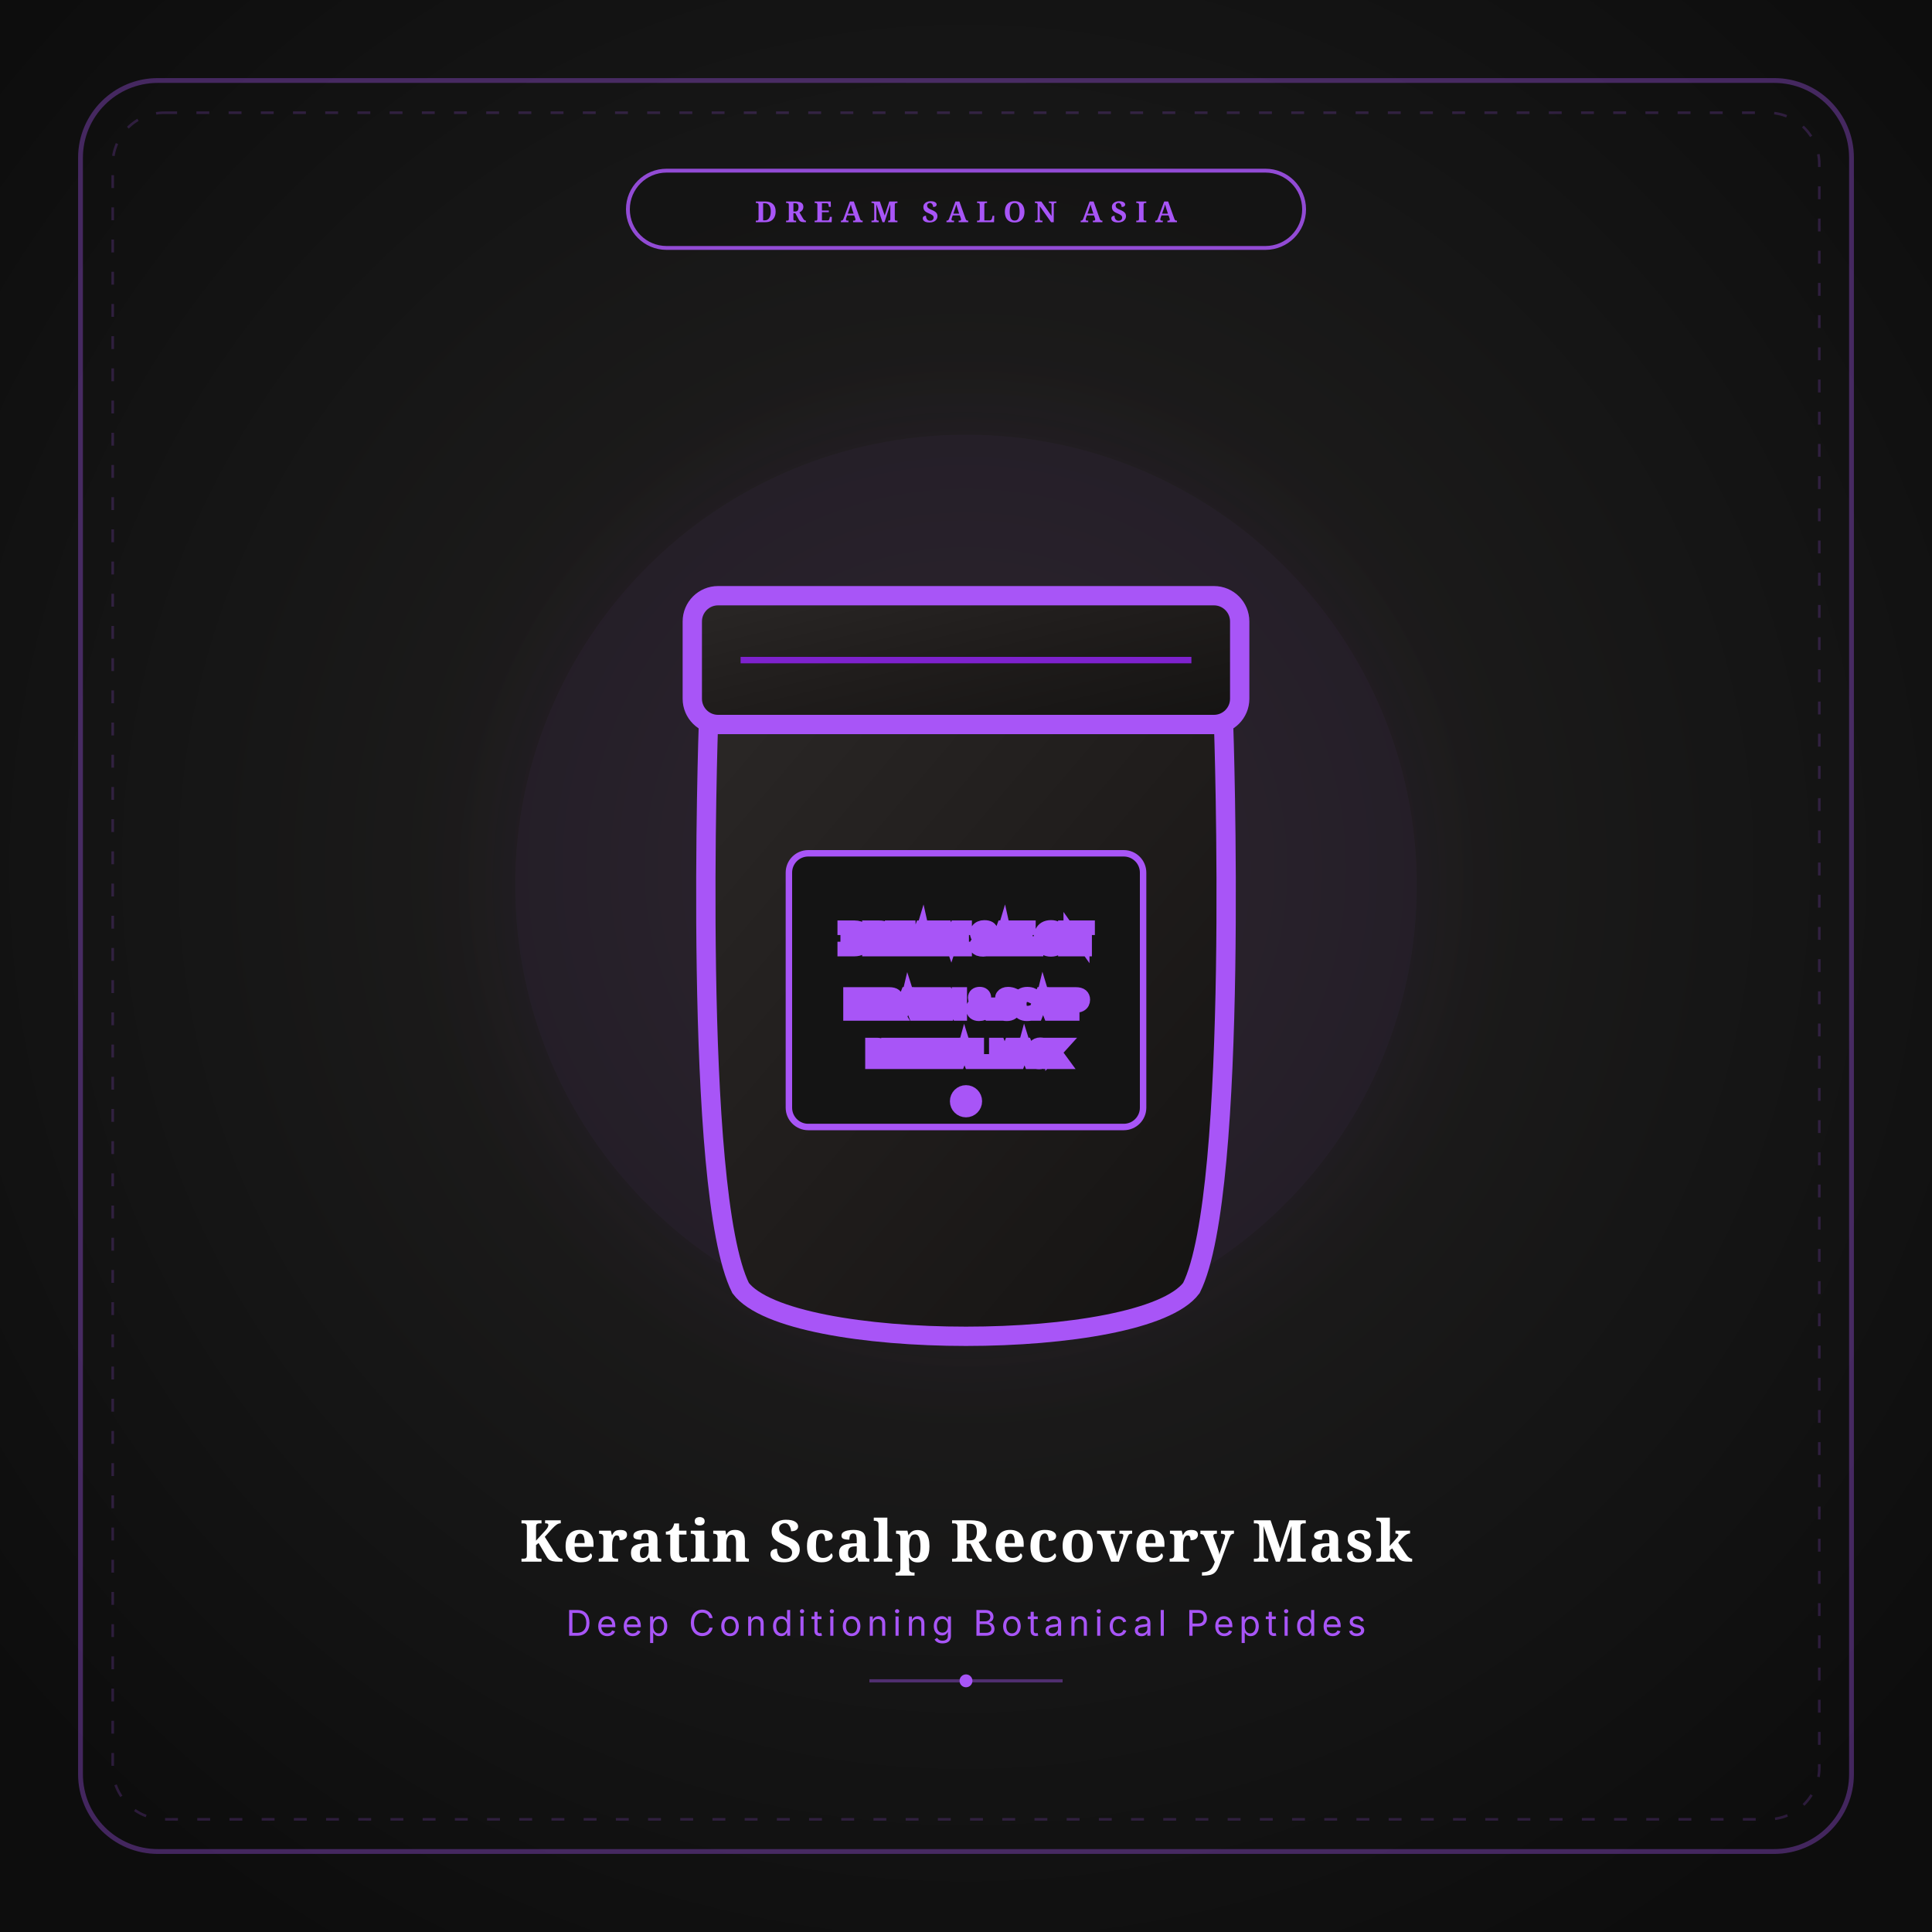
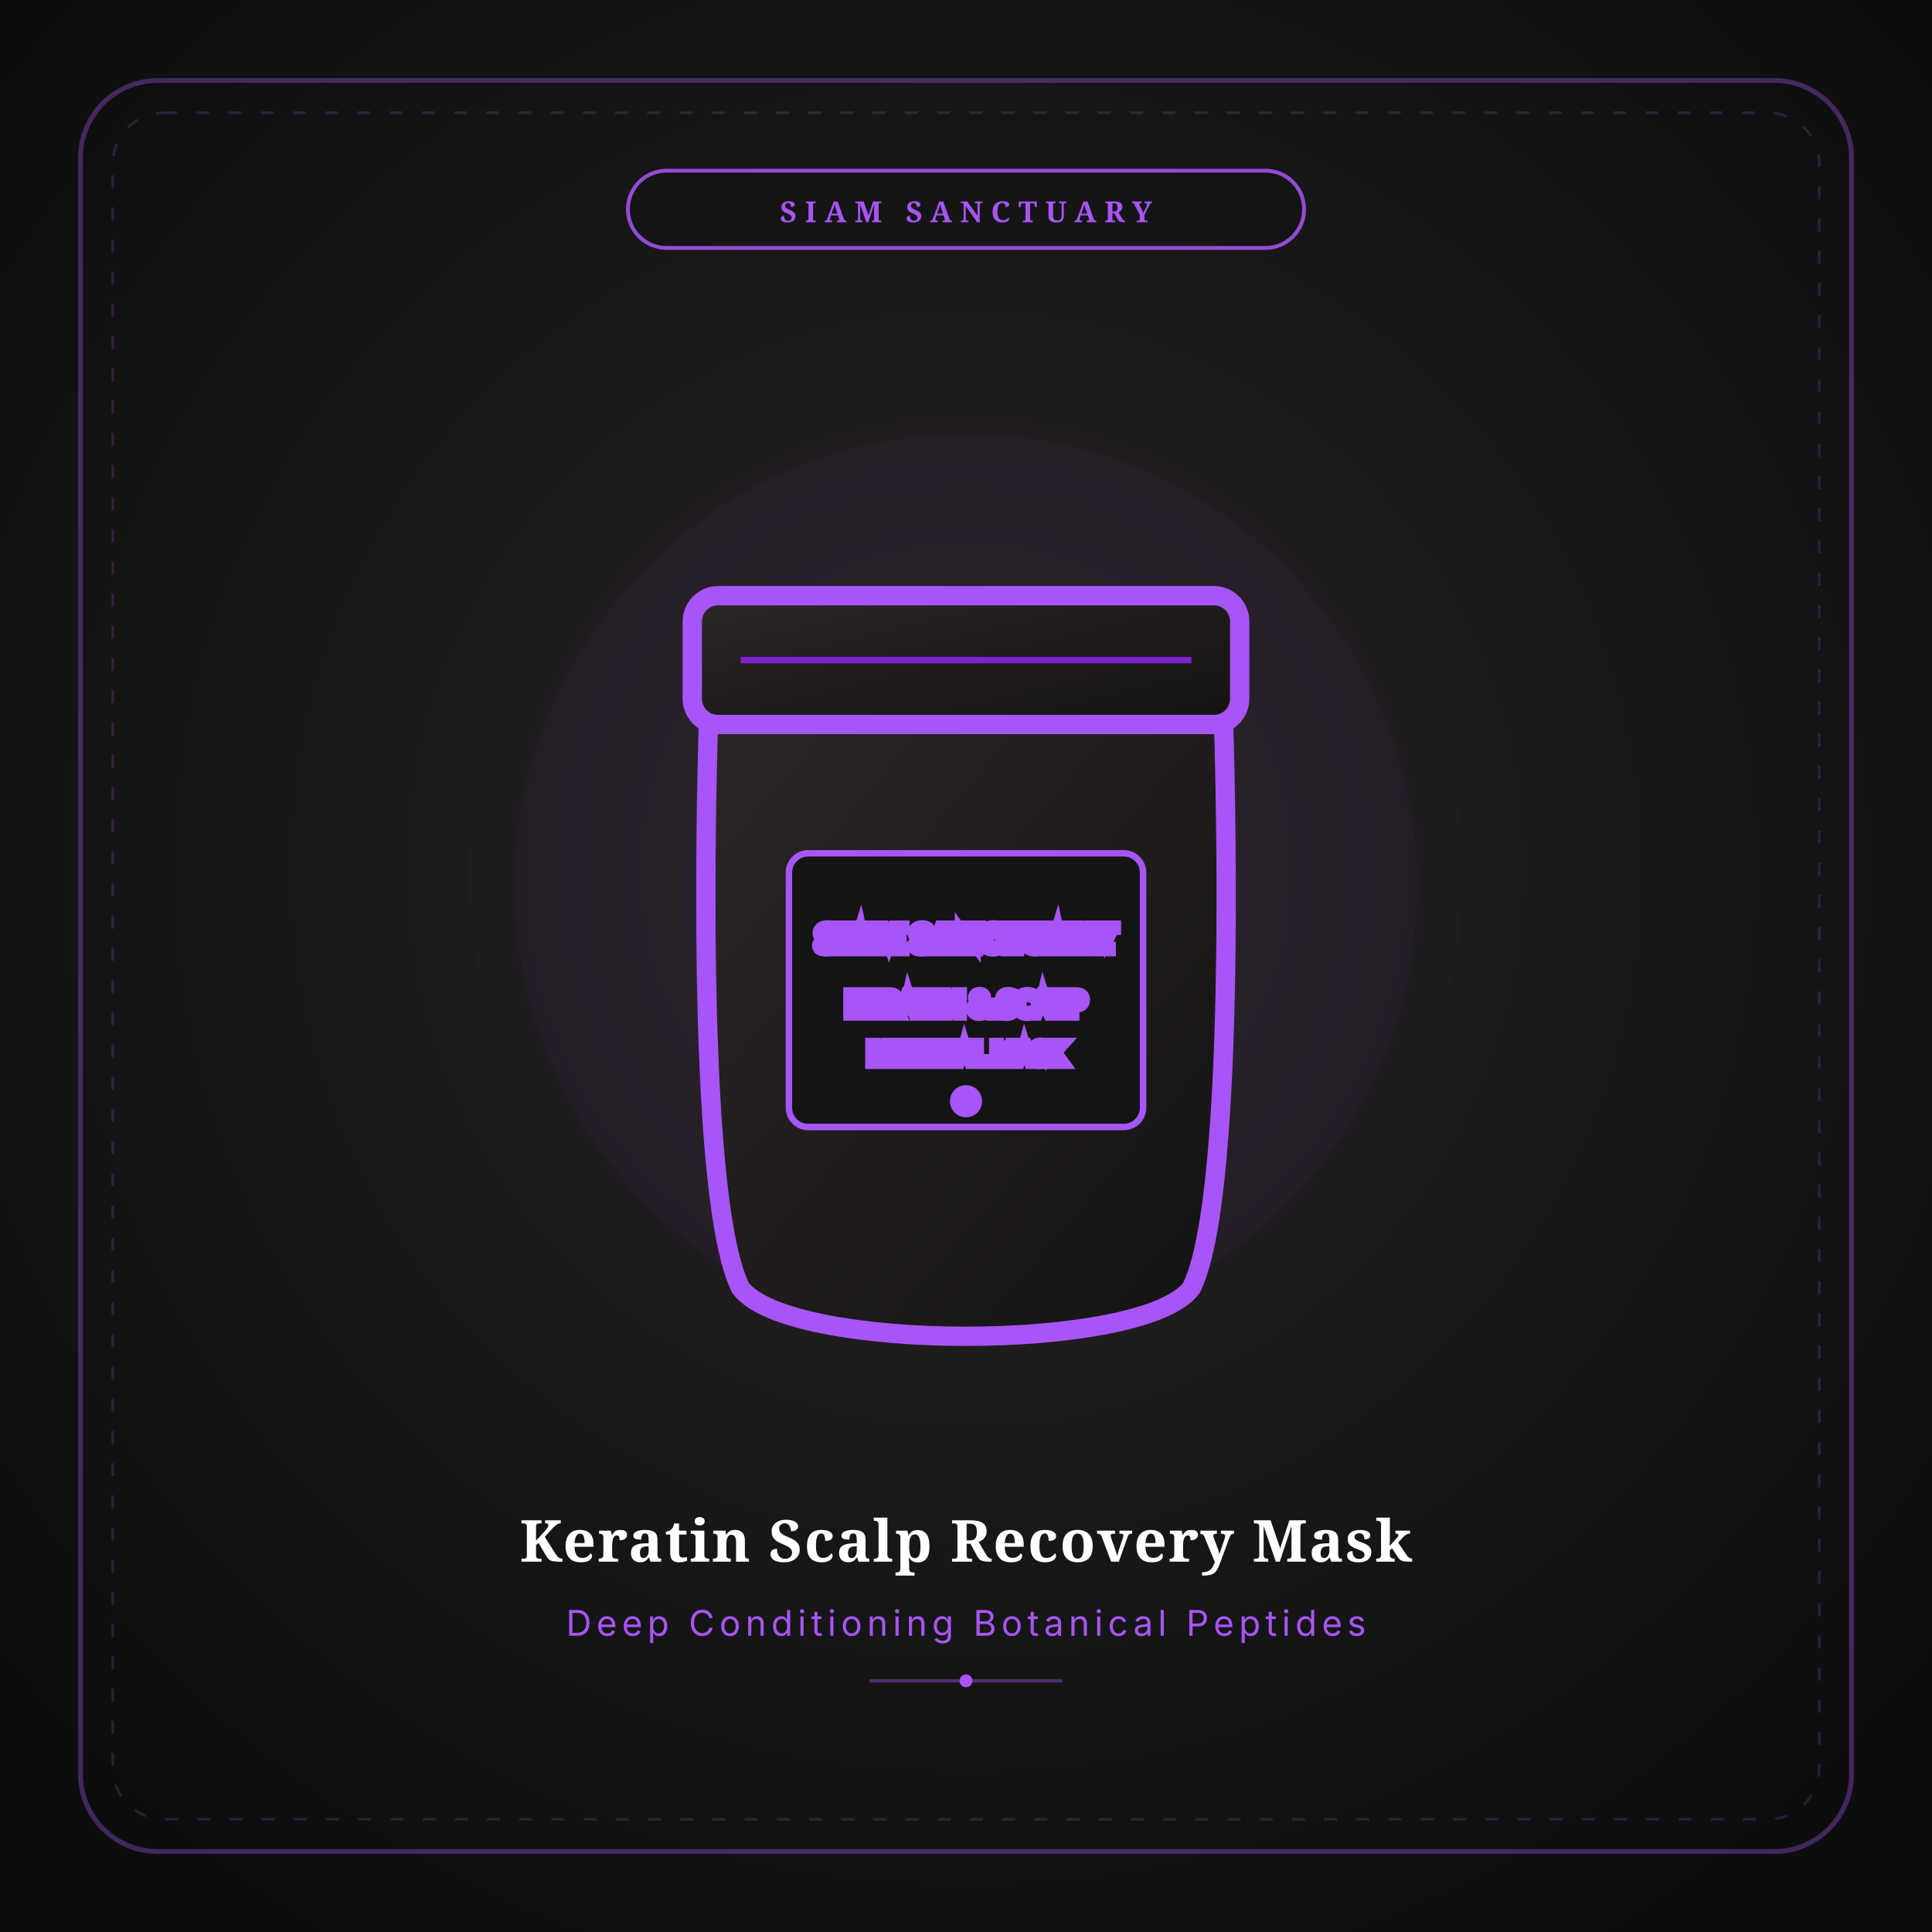
<svg xmlns="http://www.w3.org/2000/svg" viewBox="0 0 600 600" width="100%" height="100%">
  <defs>
    <radialGradient id="bgGlow" cx="50%" cy="45%" r="65%">
      <stop offset="0%" stop-color="#262322" />
      <stop offset="60%" stop-color="#161616" />
      <stop offset="100%" stop-color="#0d0d0d" />
    </radialGradient>
    <linearGradient id="grad1" x1="0%" y1="0%" x2="100%" y2="100%">
      <stop offset="0%" stop-color="#2a2726" />
      <stop offset="50%" stop-color="#1f1c1b" />
      <stop offset="100%" stop-color="#141312" />
    </linearGradient>
    <filter id="glow" x="-20%" y="-20%" width="140%" height="140%">
      <feGaussianBlur stdDeviation="15" result="blur" />
      <feComposite in="SourceGraphic" in2="blur" operator="over" />
    </filter>
  </defs>
  <rect width="600" height="600" fill="url(#bgGlow)" />
  <rect x="25" y="25" width="550" height="550" rx="24" fill="none" stroke="#a855f7" stroke-width="1.5" opacity="0.35" />
  <rect x="35" y="35" width="530" height="530" rx="16" fill="none" stroke="#a855f7" stroke-width="0.8" opacity="0.2" stroke-dasharray="4 6" />
  <g transform="translate(300, 65)">
    <rect x="-105" y="-12" width="210" height="24" rx="12" fill="#141414" stroke="#a855f7" stroke-width="1.2" opacity="0.85" />
-     <text x="0" y="4" fill="#a855f7" font-size="9" font-family="'Cinzel', 'Playfair Display', serif" font-weight="600" text-anchor="middle" letter-spacing="2.5">DREAM SALON ASIA</text>
+     <text x="0" y="4" fill="#a855f7" font-size="9" font-family="'Cinzel', 'Playfair Display', serif" font-weight="600" text-anchor="middle" letter-spacing="2.5">SIAM SANCTUARY</text>
  </g>
  <circle cx="300" cy="275" r="140" fill="#a855f7" opacity="0.06" filter="url(#glow)" />
  <g transform="translate(300, 280)" stroke="#a855f7" stroke-width="4" fill="none">
    <rect x="-85" y="-95" width="170" height="40" rx="8" fill="url(#grad1)" stroke="#a855f7" stroke-width="6" />
    <line x1="-70" y1="-75" x2="70" y2="-75" stroke="#7e22ce" stroke-width="2" />
    <path d="M -80 -55 L 80 -55 C 80 -55 85 90 70 120 C 55 140 -55 140 -70 120 C -85 90 -80 -55 -80 -55 Z" fill="url(#grad1)" stroke="#a855f7" stroke-width="6" />
    <rect x="-55" y="-15" width="110" height="85" rx="6" fill="#141414" stroke="#a855f7" stroke-width="2" />
-     <text x="0" y="15" fill="#a855f7" font-size="10" font-family="serif" text-anchor="middle" font-weight="bold">DREAM SALON</text>
+     <text x="0" y="15" fill="#a855f7" font-size="10" font-family="serif" text-anchor="middle" font-weight="bold">SIAM SANCTUARY</text>
    <text x="0" y="35" fill="#ffffff" font-size="9" font-family="sans-serif" text-anchor="middle">KERATIN &amp; SCALP</text>
    <text x="0" y="50" fill="#ffffff" font-size="8" font-family="sans-serif" text-anchor="middle">RENEWAL MASK</text>
    <circle cx="0" cy="62" r="3" fill="#a855f7" />
  </g>
  <g transform="translate(300, 500)">
    <text x="0" y="-15" fill="#ffffff" font-size="18" font-family="'Playfair Display', serif" font-weight="600" text-anchor="middle" letter-spacing="0.5">Keratin Scalp Recovery Mask</text>
    <text x="0" y="8" fill="#a855f7" font-size="11" font-family="'Inter', sans-serif" font-weight="400" text-anchor="middle" letter-spacing="1.5">Deep Conditioning Botanical Peptides</text>
    <line x1="-30" y1="22" x2="30" y2="22" stroke="#a855f7" stroke-width="1" opacity="0.4" />
    <circle cx="0" cy="22" r="2" fill="#a855f7" />
  </g>
</svg>
